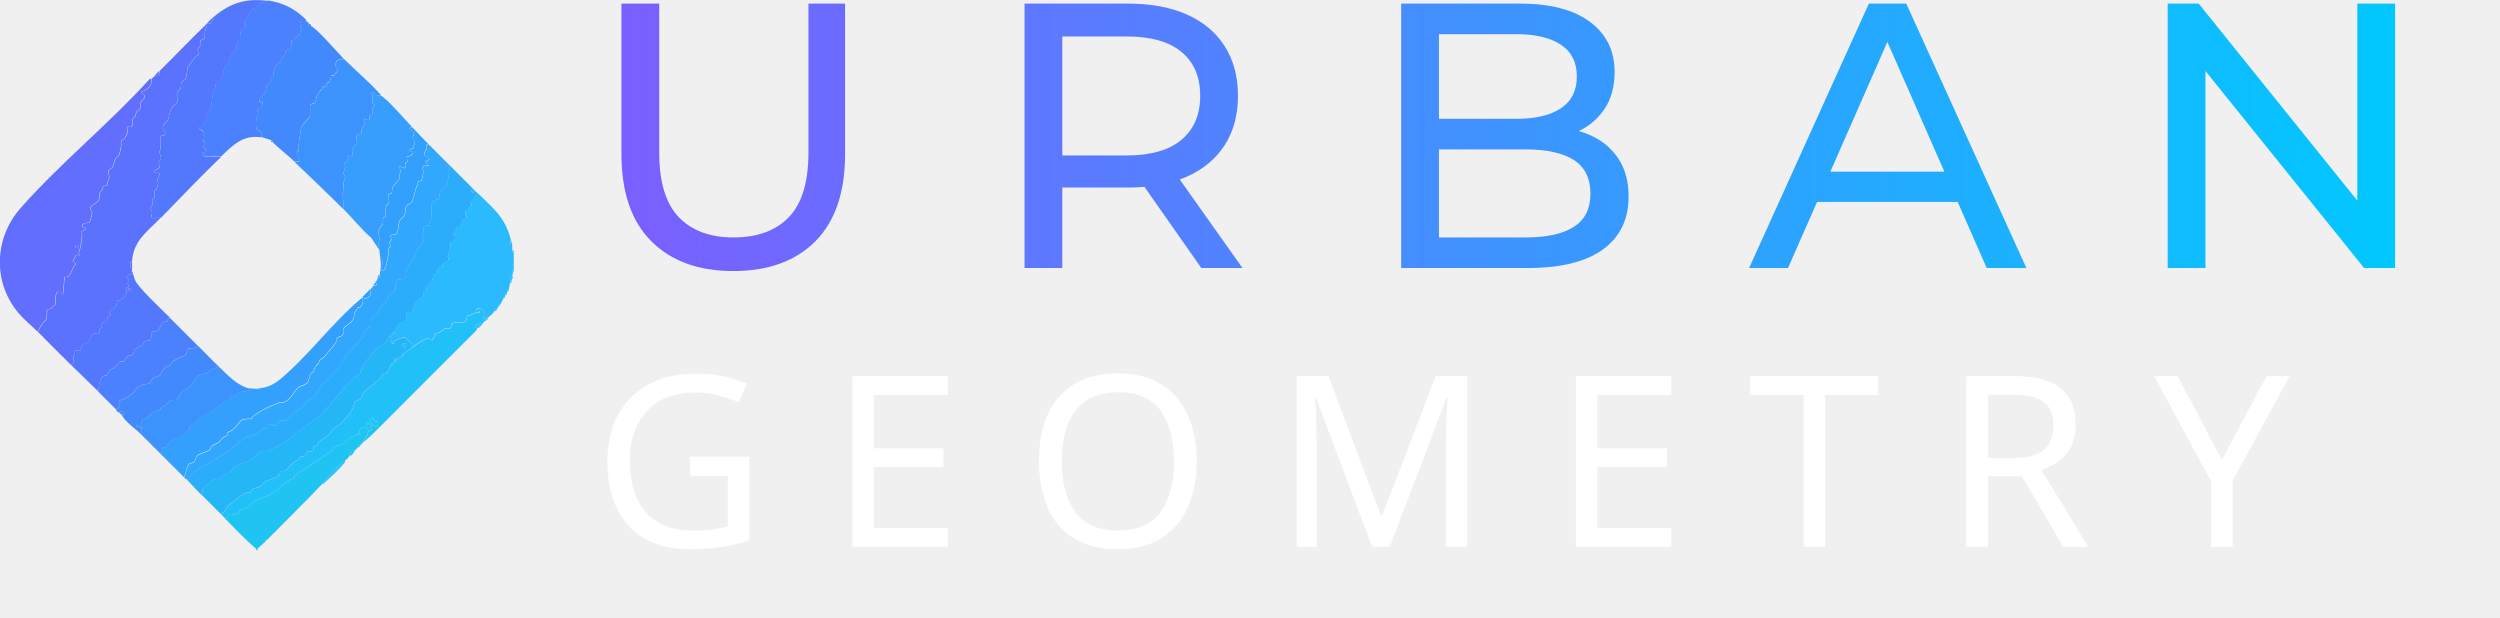
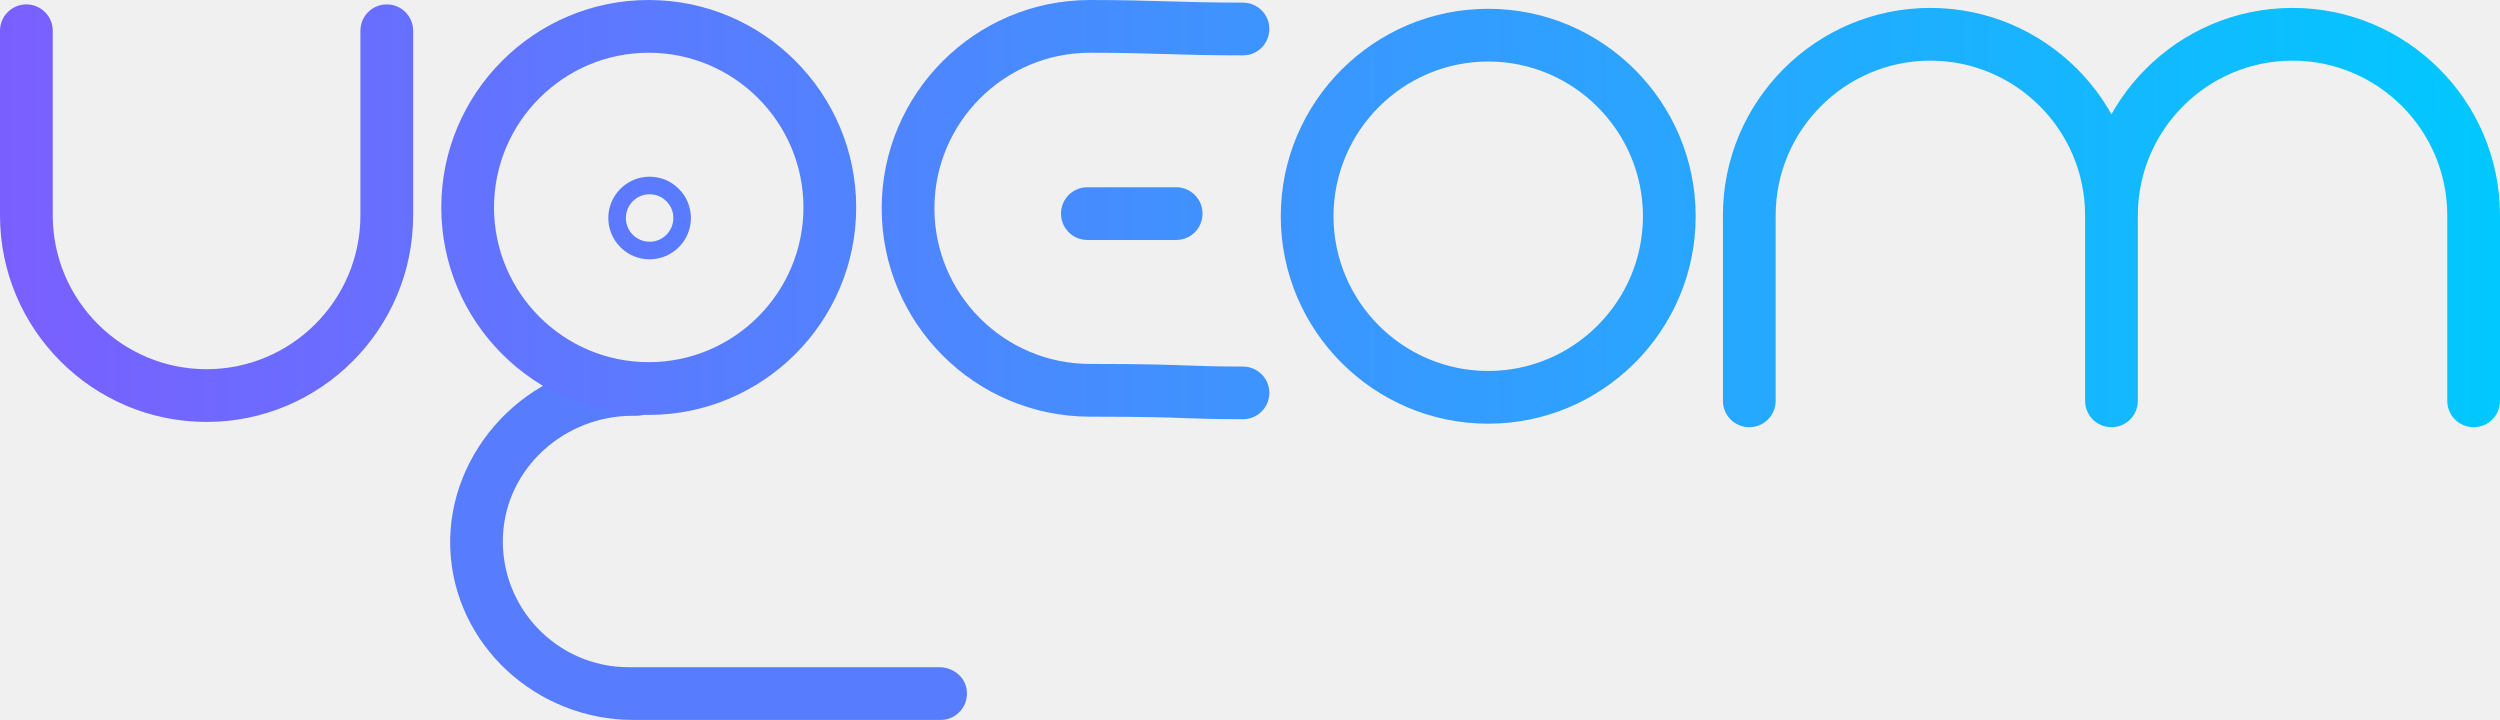
- <svg xmlns="http://www.w3.org/2000/svg" id="Layer_2" data-name="Layer 2" viewBox="0 0 397.06 98.02">
+ <svg xmlns="http://www.w3.org/2000/svg" id="Layer_2" data-name="Layer 2" viewBox="0 0 284.4 81.9">
  <defs>
    <style>
      .cls-1 {
-         fill: #616efe;
+         fill: #577dfe;
+         fill-rule: evenodd;
      }

      .cls-2 {
-         fill: #fff;
-         font-family: MontserratRoman-ExtraLight, Montserrat;
-         font-size: 38px;
-         font-variation-settings: 'wght' 200;
-         font-weight: 200;
-         letter-spacing: .26em;
-       }
- 
-       .cls-3 {
-         fill: #2abafd;
-       }
- 
-       .cls-4 {
-         fill: #34a0fd;
-       }
- 
-       .cls-5 {
-         fill: #31a8fe;
-       }
- 
-       .cls-6 {
-         fill: #5a72fe;
-       }
- 
-       .cls-7 {
-         fill: #4389fe;
-       }
- 
-       .cls-8 {
-         fill: #25b6f8;
-       }
- 
-       .cls-9 {
-         fill: #2cadfc;
-       }
- 
-       .cls-10 {
-         fill: #4b80fe;
-       }
- 
-       .cls-11 {
-         fill: #5378fe;
-       }
- 
-       .cls-12 {
-         fill: #1fc4f2;
-       }
- 
-       .cls-13 {
-         fill: #3d93fe;
-       }
- 
-       .cls-14 {
-         fill: #22c0f8;
-       }
- 
-       .cls-15 {
-         fill: #389efe;
-       }
- 
-       .cls-16 {
        fill: url(#linear-gradient);
      }
    </style>
-     <linearGradient id="linear-gradient" x1="98.7" y1="21.81" x2="380.4" y2="21.81" gradientUnits="userSpaceOnUse">
+     <linearGradient id="linear-gradient" x1="0" y1="24.3" x2="284.4" y2="24.3" gradientUnits="userSpaceOnUse">
      <stop offset="0" stop-color="#7a5fff" />
      <stop offset="1" stop-color="#01c8ff" />
    </linearGradient>
  </defs>
  <g id="Layer_1-2" data-name="Layer 1">
-     <path class="cls-16" d="M116.46,43.05c-5.52,0-9.86-1.58-13.02-4.74-3.16-3.16-4.74-7.78-4.74-13.86V.57h6v23.64c0,4.68,1.03,8.1,3.09,10.26,2.06,2.16,4.97,3.24,8.73,3.24s6.73-1.08,8.79-3.24c2.06-2.16,3.09-5.58,3.09-10.26V.57h5.82v23.88c0,6.08-1.57,10.7-4.71,13.86-3.14,3.16-7.49,4.74-13.05,4.74ZM162.72,42.57V.57h16.38c3.68,0,6.82.58,9.42,1.74,2.6,1.16,4.6,2.84,6,5.04,1.4,2.2,2.1,4.82,2.1,7.86s-.7,5.65-2.1,7.83c-1.4,2.18-3.4,3.85-6,5.01-2.6,1.16-5.74,1.74-9.42,1.74h-13.08l2.7-2.76v15.54h-6ZM168.72,27.63l-2.7-2.94h12.9c3.84,0,6.75-.83,8.73-2.49,1.98-1.66,2.97-3.99,2.97-6.99s-.99-5.32-2.97-6.96c-1.98-1.64-4.89-2.46-8.73-2.46h-12.9l2.7-3v24.84ZM190.8,42.57l-10.68-15.24h6.42l10.8,15.24h-6.54ZM222.54,42.57V.57h18.84c4.84,0,8.56.97,11.16,2.91,2.6,1.94,3.9,4.59,3.9,7.95,0,2.28-.51,4.2-1.53,5.76s-2.39,2.76-4.11,3.6c-1.72.84-3.58,1.26-5.58,1.26l1.08-1.8c2.4,0,4.52.42,6.36,1.26,1.84.84,3.3,2.07,4.38,3.69,1.08,1.62,1.62,3.63,1.62,6.03,0,3.6-1.35,6.39-4.05,8.37-2.7,1.98-6.71,2.97-12.03,2.97h-20.04ZM228.54,37.71h13.8c3.32,0,5.86-.56,7.62-1.68,1.76-1.12,2.64-2.88,2.64-5.28s-.88-4.22-2.64-5.34c-1.76-1.12-4.3-1.68-7.62-1.68h-14.34v-4.86h12.84c3.04,0,5.4-.56,7.08-1.68,1.68-1.12,2.52-2.8,2.52-5.04s-.84-3.92-2.52-5.04c-1.68-1.12-4.04-1.68-7.08-1.68h-12.3v32.28ZM277.8,42.57L296.82.57h5.94l19.08,42h-6.3l-16.98-38.64h2.4l-16.98,38.64h-6.18ZM285.9,32.07l1.62-4.8h23.64l1.74,4.8h-27ZM344.28,42.57V.57h4.92l27.78,34.5h-2.58V.57h6v42h-4.92l-27.78-34.5h2.58v34.5h-6Z" />
-     <text class="cls-2" transform="translate(94.15 86.85)">
-       <tspan x="0" y="0">GEOMETRY</tspan>
-     </text>
-     <g>
-       <path class="cls-6" d="M32.65,3.9c.4-.04.2.11.14.32-.08.28-.2.5-.25.82-.05.29.04.64-.04.91-.1.34-.62.38-.67.45-.08.13.03.58-.04.84-.06.2-.41.39-.43.63-.01.18.3.33.2.67-.07.22-.34.25-.46.41-.19.24-1.24,1.54-1.27,1.64-.13.43-.15,1.57-.4,2.01-.05.08-.51.25-.62.5s-.03.55-.11.83c-.1.32-.55.51-.61.93-.04.29.16.4.16.63,0,1.1-.66,1.08-1.01,1.69-.34.57-.27,1.41-.69,2.01-.18.26-.39.23-.57.62-.44,1,.46.95.22,1.5-.12.26-.44.14-.6.29-.26.24.1,1.95-.27,2.39-.04.36.26.88.24,1.19-.02.25-.32.32-.35.58s.25.59.06.88c-.13.21-.7.19-.77.65-.07.42.59-.05.71.06.31.56-.19.89-.21,1.26-.02.44.25.16,0,.96s-.26.35-.39.57c-.19.33-.03.95-.11,1.26-.03.13-.31.12-.35.27s.13.41.09.67c-.04.23-.33.48-.33.74,0,.21.21.38.23.59.03.41-.47,1.07.42,1.01.33-.02.56-.36,1-.13-2.15,2.21-4.4,3.67-4.6,6.95h-.24s0,1.1,0,1.1l.24.07c0,.12,0,.24,0,.35,0,.05-.35.28.12.24.02.07-.02.2,0,.24-.24.05-.84.06-.93.31-.18.48.29.42.34.58.07.22-.21.38-.22.57,0,.17.15.39.12.58-.02.12-.31.11-.36.27-.06.19.1.39.08.56-.02.23-.51.76-.44,1.13l-.4-.12c-.11.45-.57.3-.64.37-.04.03-.08.74-.26.98s-.88.42-1.03.86l-.02.22.22.07.02.22c-.68.05-.49.74-.61.93-.05.08-.62.1-.75.37-.11.22-.01.44-.05.63-.03.13-.28.11-.34.28-.06.19.03.46-.07.64l-.13.1c-1.66-.65-.87,1.95-2.52,1.56l-.36,1.12-.82-.06c-.05.3-.19.59-.23.89-.06.41.2,1.46-.48,1.34-1.73-1.73-3.47-3.44-5.19-5.19.15-.26.25-.57.42-.82.18-.26.3-.43.47-.7.07-.11.26-.12.38-.33.37-.63.05-1.32.27-1.61.18-.23.42-.14.58-.25.06-.04.64-.6.66-.64.16-.33-.19-2.28.68-1.98.22.08.28.38.56.33l.24-2.71c1.2.16.98-1.43,1.77-1.95v-.17s-.46-.31-.46-.31l.53-1.09.52.1c-.22-.55.04-.76.11-1.13.15-.89.4-1.78.26-2.68l.58-.37-.08-.3h-.39c-.22-.83.89-.56,1.15-.85.11-.12.38-1.27.38-1.46,0-.36-.4-.53-.17-.98.11-.22,1.06-.58,1.29-1.18.14-.34,0-.67.09-.97.07-.25.61-.51.5-1.03l.72-.22c-.08-.45.25-.94.29-1.26.03-.33-.21-.66-.1-1.03.08-.27.47-.32.62-.56.2-.31.3-1.04.56-1.44.12-.18.3-.22.38-.33.21-.3.36-1.09.42-1.47.05-.31-.06-.67.08-.97.1-.21.36-.12.5-.33.03-.04.45-.91.46-.96.09-.31-.14-.6-.09-.79.09-.35.52.07.76-.18.34-.36,0-.73.1-1.07.08-.27.39-.4.48-.59s.04-.4.13-.58c.11-.23.55-.42.62-.68s-.02-.57.08-.87c.13-.43.89-.66.53-1.22-.14-.21-.46-.13-.34-.54.98-.28,1.61-.91,1.53-2.01.16-.16.39-.39.59-.59l.57-.02.14-.69c2.45-2.42,4.82-4.92,7.31-7.31Z" />
-       <path class="cls-1" d="M24.04,12.51c.09,1.1-.55,1.73-1.53,2.01-.12.4.2.33.34.54.36.56-.39.79-.53,1.22-.09.3,0,.6-.08.87s-.51.45-.62.68c-.09.18-.04.4-.13.58s-.4.33-.48.59c-.1.33.24.71-.1,1.07-.24.25-.67-.17-.76.18-.05.18.19.48.09.79-.02.05-.43.92-.46.96-.14.2-.41.11-.5.33-.14.3-.03.66-.08.97-.06.38-.21,1.17-.42,1.47-.07.11-.26.15-.38.33-.26.4-.36,1.13-.56,1.44-.15.24-.54.29-.62.56-.11.37.13.69.1,1.03s-.36.81-.29,1.26l-.72.22c.11.52-.43.78-.5,1.03-.09.31.05.63-.09.97-.24.6-1.18.96-1.29,1.18-.23.46.17.63.17.98,0,.19-.27,1.35-.38,1.46-.26.29-1.38.02-1.15.85h.39s.08.3.08.3l-.58.37c.14.9-.11,1.79-.26,2.68-.06.37-.33.58-.11,1.13l-.52-.1-.53,1.09.46.31v.17c-.78.52-.57,2.11-1.77,1.95l-.24,2.71c-.27.05-.33-.25-.56-.33-.87-.3-.53,1.64-.68,1.98-.02.04-.59.6-.66.64-.16.12-.4.02-.58.25-.22.29.09.98-.27,1.61-.12.21-.31.22-.38.33-.17.27-.29.44-.47.7-.17.25-.26.56-.42.82-.99-1.01-2.16-1.93-3.06-3.01-4.1-4.89-3.83-11.88.35-16.62,6.22-7.06,14.04-13.39,20.41-20.4.06-.12.32-.14.36-.17ZM12.01,39.38c.63.05.62-.53,0-.47v.47Z" />
-       <path class="cls-9" d="M71.46,26.3c1.13,1.14,2.37,2.37,3.54,3.54l-.12.71c.24.02.51.03.59-.24.18.18.42.42.59.59-.82.06-.51.39-.82.77-.11.13-.35.18-.42.29-.18.28.15.64.05.81-.02.03-.24.1-.34.19-.62.59-.8.79-.35,1.65-.1.24-.59.21-.68.33s-.23.99-.27,1.03c-.06.06-.43-.08-.64.12-.08.08-.55,1.14-.54,1.23.45.01.13,1.16-.07,1.23-.15.05-.35,0-.52.02-.02.17.09.34.08.51-.03.54-.36,1.17-.41,1.58-.03.25.19.5.04.74-.21.33-1.2.22-.89,1.18-.31.06-.18-.07-.29-.24-.54.04-.42.85-.56,1.04-.06.09-.36.08-.5.27s-.17.68-.32.98c-.17.35-.67.64-.75.78-.11.21-.05.55-.17.75-.1.17-.42.14-.47.21-.08.11.06.47-.07.69-.09.15-.88.6-1.01.79-.18.27-.6,1.64-.84,1.78-.18.1-.6-.08-.75.14l-.08,1.04c-.28.12-.9.42-1.09.62-.24.26-.44.98-.77,1.29-.08.08-.22.22-.24.24-.29.2-.2-.14-.59.47-.19.3-.4.9-.5,1.03-.08.11-1.3.75-1.5.92-.15.13-2.16,2.7-2.27,2.92-.15.29-.28.99-.39,1.14-.05.07-.79.37-1.12.77-.41.48-.37.43-.82.83-.92.84-1.5,2-2.54,3-.61.58-.71.74-1.24,1.36-.8.93-2.33,1.94-3.36,2.65-.74.51-1.17.87-1.84,1.46-1,.87-2.7,1.75-4,2.14-.27.08-.67,0-.81.08-.41.23-1.17,1.19-1.75,1.49-.53.27-1.32.37-1.84.64-.62.31-1.09,1.02-1.68,1.39-.25.15-.54.13-.77.29-.17.13-.24.4-.35.47-.22.13-.61,0-.99.19-.22.11-1.62,1.17-1.73,1.33-.23.32.08.88-.46.9-.73-.72-1.42-1.54-2.12-2.24.53-.1.39-.53.64-.84.46-.58,1.46-.97,2.06-1.35,1.28-.8,2.72-1.58,3.95-2.42.72-.49,1.99-1.86,2.67-2.17.45-.2,1.2-.17,1.81-.55.54-.34.66-.95,1.49-.86.41-1.25,1.05-.28,1.57-.43l.57-.8c.6.26,1.3-.21,1.71-.64.18-.19.21-.53.57-.79s.78-.29,1.11-.54c.38-.28.48-.74.77-1,.27-.24,1.05-.58,1.32-.86.54-.54.64-1.25,1.15-1.86.36-.43,1.07-.81,1.37-1.11.23-.23.45-.84.76-1.13.12-.11.38-.1.47-.23.41-.57.61-1.28,1.24-2.06.78-.98,1.73-1.9,2.53-2.89.3-.36.42-1.21.56-1.38.07-.08.31-.11.44-.21.66-.56.36-.57.51-1.27.16-.77.56-.48.77-.71.3-.31.79-1.5,1.03-1.85.09-.13.38-.13.54-.29.23-.23.17-.61.34-.84.12-.16,1.11-.92,1.17-1.02.09-.14-.26-1,.25-1.58.34-.39,1.06.12,1.33-.55.14-.35.03-.65.12-.95.05-.18.39-1.05.47-1.18.14-.24.43-.28.57-.49.22-.33.47-1.37.71-1.77.11-.18.89-1.02.91-1.09.14-.43-.09-.82-.08-1.16,0-.24.17-.42.2-.62.03-.22-.13-.48-.05-.62.14-.25.75-.25,1.01-.24.07-.25-.15-.55-.12-.75,0-.07.26-.06.33-.39.27-1.32-.58-2.86,1.32-3.11-.24-.82.38-1.67,1.04-2.08.44-1.01.46-2.13.61-3.22Z" />
-       <path class="cls-3" d="M81.13,38.09l-.09.07.09.75h.23c.03.18-.04.77,0,.83v.35s.24,0,.24,0c0,.08,0,.16,0,.24-.18.02-.18.34,0,.35,0,.35,0,.71,0,1.06-.2.19-.2.76,0,.94,0,.08,0,.16,0,.24h-.24c-.09.29.12.33.12.35,0,.13-.1.39-.12.59-.26.23-.28.71-.35,1.06-.08.4-.13.78-.24,1.18h-.24s0,.24,0,.24c-.02.02.01.17,0,.24h-.23s0,.24,0,.24c-.01.01-.07.25-.12.35h-.23s0,.24,0,.24c-.04.04-.33.72-.47.94-.23-.04-.27,0-.24.24-.08.12-.13.22-.24.35-.41,0-.36.3-.47.47-.26.41-.47.65-.94.94-.18.11-.45.23-.65.35-.47-.3.15-.9,0-1.18-.17-.32-1.37-1.05-1.25-.12l.47-.12v.35c-.68-.18-1.25.49-1.98.49l-.21.94c-.5.26-1.89.02-2.21.33-.23.22.08.79-.6.81-.14,0-.3-.11-.45-.08-.23.05-.91.91-1.49.75l-.55,1.11c-.24.08-.52-.31-.9-.21-.56.14-1.83,1.03-2.33,1.39.11-.81-.27-.81-.77-1.18-.11-.08-.14-.29-.2-.33-.37-.22-1.61.29-1.91.55-.13.12,0,.48-.25.36-.1-.05-.26-.32-.28-.44-.07-.36.39-.85-.25-.74.39-.62.3-.27.59-.47v.23s.3-.12.3-.12l.05-.29-.11-.07c.33-.31.53-1.03.77-1.29.19-.2.8-.5,1.09-.62l.08-1.04c.15-.22.57-.04.75-.14.25-.14.66-1.51.84-1.78.13-.19.92-.64,1.01-.79.13-.23,0-.58.07-.69.05-.07.36-.04.47-.21.12-.2.06-.54.17-.75.07-.14.58-.43.75-.78.14-.3.17-.78.32-.98s.44-.18.5-.27c.13-.19.02-1,.56-1.04.12.17-.01.3.29.24-.31-.96.68-.84.89-1.18.15-.24-.07-.49-.04-.74.05-.41.37-1.04.41-1.58.01-.17-.09-.34-.08-.51.16-.01.36.03.52-.02.2-.07.51-1.21.07-1.23-.01-.09.45-1.16.54-1.23.22-.21.58-.06.64-.12.04-.04.18-.91.27-1.03s.58-.09.68-.33c-.44-.86-.27-1.06.35-1.65.1-.09.32-.16.34-.19.1-.17-.23-.53-.05-.81.07-.11.31-.16.42-.29.31-.38,0-.71.82-.77,2.39,2.35,4.17,3.73,5.07,7.19Z" />
-       <path class="cls-11" d="M42.56.13c-.64.57-1.51-.02-1.74,1.03-.05.24.27.62-.26.62l-.29-.47c-.57.79-1.16,1.47-1.48,2.42.61.7-.35.77-.51,1.15-.2.48.08.79.02,1.07-.05.2-.6.64-.66.87-.09.34.05.69-.11,1.07-.12.28-.46.38-.65.65-.29.42-.38,1.25-.67,1.66-.12.17-.37.17-.51.47-.22.48-.18,1.27-.46,1.78-.18.32-1.01.88-1.04.98-.04.16.11.32.11.45,0,.05-.21.07-.3.3-.29.69-.28,2.06-.56,2.87s-.46.81-.7,1.89c-.09.39-.62.71-.45,1.26h-.59c-.16.56.61.53.7.78l-.23,1.4.36.06c.02.29-.29.58-.22.86.1.41,1.36,1.27-.14.91.03.88.66.58,1.12.61.61.05,1.21.16,1.83.09-3.25,3.13-6.41,6.43-9.55,9.67-.44-.23-.67.1-1,.13-.89.07-.39-.6-.42-1.01-.01-.22-.22-.39-.23-.59,0-.26.29-.5.33-.74.04-.26-.14-.51-.09-.67s.32-.14.35-.27c.08-.31-.08-.93.11-1.26.13-.22.14.24.39-.57s-.02-.52,0-.96c.01-.37.52-.7.21-1.26-.12-.11-.78.36-.71-.06.07-.45.64-.43.77-.65.19-.3-.09-.62-.06-.88s.33-.33.35-.58c.02-.31-.27-.83-.24-1.19.37-.44.02-2.15.27-2.39.16-.15.49-.03.6-.29.24-.55-.66-.5-.22-1.5.17-.39.38-.36.57-.62.42-.6.35-1.44.69-2.01.36-.61,1.01-.59,1.01-1.69,0-.23-.2-.34-.16-.63.06-.42.51-.61.61-.93.08-.28,0-.57.11-.83s.57-.42.62-.5c.26-.45.28-1.58.4-2.01.03-.1,1.08-1.4,1.27-1.64.12-.16.4-.19.46-.41.1-.33-.22-.48-.2-.67.02-.24.37-.43.43-.63.07-.26-.04-.71.04-.84.05-.07.57-.11.67-.45.08-.27-.01-.61.04-.91.05-.31.16-.54.25-.82.06-.21.26-.36-.14-.32.08-.08.15-.16.24-.24.41.3.66-.09.83-.41.13-.23.25-.33-.12-.3,2.69-2.43,5.32-3.33,8.96-2.83Z" />
-       <path class="cls-5" d="M68.04,22.88c1.11,1.14,2.31,2.3,3.42,3.42-.15,1.08-.17,2.21-.61,3.22-.66.41-1.28,1.26-1.04,2.08-1.9.24-1.05,1.79-1.32,3.11-.07.33-.33.32-.33.39-.02.2.19.5.12.75-.27-.02-.87-.01-1.01.24-.08.13.08.4.05.62-.03.2-.19.38-.2.62-.01.34.21.73.08,1.16-.02.07-.79.91-.91,1.09-.25.39-.49,1.43-.71,1.77-.14.2-.44.25-.57.49-.08.13-.42,1-.47,1.18-.09.29.03.6-.12.95-.28.68-.99.17-1.33.55-.51.58-.16,1.43-.25,1.58-.06.09-1.05.86-1.17,1.02-.17.23-.11.61-.34.84-.16.16-.44.16-.54.29-.25.35-.74,1.54-1.03,1.85-.21.22-.61-.06-.77.71-.15.7.16.7-.51,1.27-.12.11-.37.13-.44.21-.14.17-.27,1.02-.56,1.38-.8.99-1.75,1.91-2.53,2.89-.63.79-.82,1.5-1.24,2.06-.1.13-.36.12-.47.23-.31.29-.53.9-.76,1.13-.3.3-1.01.68-1.37,1.11-.51.6-.61,1.31-1.15,1.86-.27.27-1.05.62-1.32.86-.29.26-.39.72-.77,1-.34.25-.77.28-1.11.54s-.38.6-.57.79c-.41.43-1.12.9-1.71.64l-.57.8c-.51.15-1.15-.82-1.57.43-.84-.09-.95.53-1.49.86-.61.38-1.36.35-1.81.55-.68.3-1.95,1.67-2.67,2.17-1.23.84-2.67,1.62-3.95,2.42-.61.38-1.6.78-2.06,1.35-.24.31-.11.74-.64.84-.05-.05-.27-.15-.47-.35.25-.5.4-1.69.72-2.05.24-.28.56-.16.81-.37.23-.19.39-.9.62-1.08s1.66-.65,1.94-.89c.1-.08.13-.38.32-.56.26-.24.83-.41,1.18-.71.27-.23.4-.52.68-.74.16-.12.47-.17.53-.23.1-.11.04-.4.18-.53.07-.07.55-.24.8-.44.43-.35,1.08-1.32,1.42-1.53.37-.22,1.11-.09,1.45-.2.17-.06.2-.3.32-.39,1.19-.88,2.69-1.64,4.12-2.13.29-.1.6-.01.92-.14.94-.39,1.72-2.05,2.16-2.32.28-.18,1.11-.39,1.41-.71.25-.27.39-1.25.53-1.47.07-.11.28-.13.35-.24.38-.59.22-.82.86-1.32.12-.09.11-.46.26-.63.14-.16.38-.15.53-.29.25-.25,1.91-2.27,2.01-2.47.11-.23.02-.47.23-.71s.5-.17.72-.34c.44-.34.13-.68.2-.97.19-.75,1.47-.87,1.73-2.06.17-.78-.14-.46.43-1.11.06-.07.04-.27.09-.31.08-.07.31-.02.44-.08.19-.1.73-1.21.24-1.36.02-.09.05-.17.12-.24.28-.08.17.27.4.24.87-.1,1-.79.9-1.54.22-.24.32-.38.47-.59.22.02.45.03.59-.18l-.24-.29c.13-.23.24-.57.35-.83h.24c.01-.08-.01-.16,0-.24.05-.27.08-.55.12-.83.07-.02.19-.12.24-.12s.15.21.35.07c.36-.25.61-1.98.7-2.5.05-.27-.03-.57.01-.81.05-.26.31-.36.34-.49.04-.19-.24-.37-.2-.56.03-.13.28-.23.32-.4.07-.24-.14-.5-.1-.67.08-.28.58-.13.82-.25.42-.2.41-1.58.56-2.03.17-.51.55-.54.76-.89.3-.51.09-1.2.46-1.66.2-.25.48-.25.63-.43.55-.7.58-2.03,1.06-2.95.07-.14.04-.37.09-.44.07-.08.48-.06.55-.16.04-.05.24-1.13.24-1.23.03-.81-.44-1.2.95-1.11l-.59-.65c1.45-.68-.26-.46-.22-1.18.02-.32.35-.61.41-.88s-.28-.68.29-.71Z" />
-       <path class="cls-10" d="M48.69,3.43c-.22-.01-.6.17-.94,0-.33.51.15.78.11,1.22,0,.09-.31.88-.36.95-.15.2-.39.16-.52.31-.19.22-.02.57-.65.47,0,.32-.06,1.1-.23,1.33-.1.14-.46.09-.66.31-.22.25-.11.61-.24.82-.18.3-.78.05-.54,1.06-1,.02-1.27,1.65-1.31,2.47h-.33c.2.81-.42.77-.63,1.22-.17.37-.11.93-.34,1.31s-1.03.65-.81,1.37c.21.02.49-.31.47.05-.05.94-.72.69-.8,1.21-.04.24.1.44.08.65s-.25.56-.3.88c-.06.39-.09,1.24.15,1.56.26.34,1.06.12.64,1.18-2.94-.4-4.49,1.25-6.37,3.06-.62.07-1.22-.05-1.83-.09-.46-.03-1.09.26-1.12-.61,1.49.36.24-.5.14-.91-.07-.28.23-.57.22-.86l-.36-.06.23-1.4c-.09-.25-.86-.23-.7-.78h.59c-.17-.55.36-.87.45-1.26.25-1.08.43-1.1.7-1.89s.27-2.18.56-2.87c.09-.23.3-.25.3-.3,0-.12-.15-.28-.11-.45.03-.1.86-.66,1.04-.98.28-.51.24-1.3.46-1.78.14-.3.39-.3.51-.47.29-.41.38-1.24.67-1.66.19-.27.53-.36.65-.65.16-.38.02-.73.11-1.07.07-.24.62-.67.66-.87.06-.27-.22-.59-.02-1.07.16-.37,1.12-.45.51-1.15.32-.95.9-1.63,1.48-2.42l.29.47c.54,0,.21-.38.26-.62.23-1.05,1.1-.46,1.74-1.03,2.28.31,4.08,1.19,5.78,2.77.17.15.33.29.35.53Z" />
-       <path class="cls-14" d="M77.59,50.35c-.04.44-.51.55-.77.82s-.57.94-1,.95c.1-.15.57-.83.47-.94l-.81.49v.28c.07.14.18.18.34.18-.11.17-.16.4-.35.53-4.89,4.85-9.75,9.78-14.62,14.62-1.03,1.02-2.05,2.12-3.19,3,.28-.78.17-.37.57-.9.21-.27.2-.71.31-.87.1-.13.32-.1.41-.18.52-.41-.62-1.44-.82-1.24l.23.94c-.64-.08-1-.31-1.27.44-.05.15.01.45-.03.49-.03.03-.26,0-.37.04-1.23.56-1.12.57-2.04,1.38-.52.46-1.07.33-1.48.53-.17.08-.24.39-.41.54-1.35,1.15-3.44,2.35-4.88,3.37-.21.15-1.01.61-1.05.66-.08.1.03.38-.14.51-.1.08-.64.15-.94.36-.83.55-1.64,1.49-2.58,2.05s-2.02.71-2.96,1.37c-.3.21-.62.71-1.08.93-.26.12-.8.1-1.02.33-.11.12-.07.35-.22.45-.1.06-.89.27-1.07.31-.17.04-.37-.1-.59-.01-.31.11-.1.58-.5.51-.2-.2-.39-.39-.59-.59-.05-.34.32-.22.54-.46.19-.21.17-.49.28-.63.3-.39.98-.87,1.35-1.15s1.54-1.19,1.92-1.27c.17-.03.36.13.5.04.11-.06.21-.4.41-.54.35-.25.92-.21,1.27-.46.2-.14.31-.49.64-.69.75-.48,1.64-.41,2.29-1.13.13-.14.13-.42.29-.55.17-.15.36.01.54-.04.35-.09,1.12-1.06,1.47-1.36.19-.16.45-.23.66-.41.15-.12.23-.41.35-.48.21-.12.5,0,.71-.12.17-.1.22-.6.47-.71.26-.12.66.01.84-.11s.05-.49.16-.66c.08-.11.38-.13.54-.28.14-.14.15-.4.26-.51.25-.25,1.13-.7,1.44-.97.38-.33.53-.8.82-1.06.55-.5.91-.46,1.6-1.24.6-.68,1.1-1.2,1.55-2.1.15-.3.16-.76.33-.97.17-.23.59-.25.84-.46.35-.3.33-.81.49-.98.9-.91,2.09-1.65,2.99-2.61.14-.15.14-.42.24-.49.16-.11.51-.05.61-.13s.41-.96.5-1.15c.26,0,.35-.16.47-.35.04-.07.08-.16.12-.24.29.05.38-.29.47-.35.3-.2.57-.43.83-.59.42-.27.11-.14.24-.35.04-.07,1.09-.79,1.3-.94.5-.37,1.77-1.25,2.33-1.39.38-.1.66.29.9.21l.55-1.11c.58.15,1.27-.7,1.49-.75.15-.03.31.08.45.08.68-.03.37-.6.6-.81.33-.31,1.72-.07,2.21-.33l.21-.94c.73,0,1.31-.68,1.98-.49v-.35s-.47.12-.47.12c-.13-.93,1.08-.2,1.25.12.14.28-.48.88,0,1.18.19-.12.47-.24.65-.35ZM59.31,66.38c-1.39.09.09,1.5.53,1.41.23-.04.2-.62.18-.82-.46.05-.65-.14-.7-.59Z" />
-       <path class="cls-13" d="M54.59,9.33c1.81,1.79,3.85,3.51,5.6,5.42.13.15.3.24.29.47-.19-.06-.89-.1-.93-.14-.03-.03-.09-.79-.6-.27.59.67-.3,1.48.59,1.88v.17c-.61.05-.24.73-.37,1.1-.06.18-.33.2-.4.31-.15.24.06.64-.24.83l-.65-.24c.25.77-.27,1.16-.42,1.64-.06.2-.03.68-.06.71-.03.03-.66-.04-.8.45-.1.36.2.74.08,1.13-.08.26-.63.38-.76.91-.09.38.15.68-.05,1.06h-.65s.05.82.05.82c-.82.06-.41.59-.46,1-.05.32-.27.61-.24.96.02.26.23.41.24.59.01.22-.23.53-.23.83-.02.71-.03.83-.12,1.53-.1.85.19,1.77,0,2.66-2.47-2.47-5.12-4.97-7.67-7.43h.71c.12-.44-.39-1.14-.36-1.47.03-.25.3-.33.34-.5.04-.15-.09-.34-.07-.53.05-.53.36-2.92.56-3.22.29-.44,1.07-.99,1.24-1.59.14-.46-.06-1.56.1-1.78.1-.14.47-.07.67-.28.24-.26.2-.93.41-1.24.18-.27.27-.38.47-.7.09-.14.44-.1.29-.59l.54.02c.19-.14.12-.43.2-.57.06-.09.34-.15.49-.39.17-.28.2-.62.19-.93l.59.12c-.1-.37.42-.59.46-.78s-.31-.53-.33-.81c-.06-.91.52-1.07,1.29-1.11Z" />
-       <path class="cls-15" d="M54.47,33.14c.19-.88-.11-1.81,0-2.66.08-.69.1-.82.12-1.53,0-.3.25-.61.23-.83-.01-.17-.22-.32-.24-.59-.03-.35.2-.64.24-.96.06-.4-.36-.94.46-1l-.05-.82h.65c.2-.37-.04-.68.05-1.06.13-.53.68-.65.76-.91.12-.39-.18-.77-.08-1.13.14-.49.77-.41.8-.45.03-.03,0-.51.06-.71.15-.48.67-.87.42-1.64l.65.24c.3-.19.09-.59.24-.83.07-.11.33-.13.4-.31.13-.38-.24-1.05.37-1.1v-.17c-.89-.41,0-1.22-.59-1.88.52-.52.57.24.6.27.04.04.74.08.93.14.8.25,4.11,4.09,4.95,4.95-.98.37.18.59.3.82.08.31-.21.56-.18.88.02.3.33.47.33.69s-.29.71-.26,1.03l-.54.11v.35s.47,0,.47,0c.15.55-.48.76-.94.83-.08.23.16.56.1.75-.04.15-.31.14-.35.27-.04.17.05.7,0,.74-.43.18-.78-.45-1.06-.06.58.68.24.63.12,1.18-.05.21.05.48-.02.68-.04.13-.96,1.02-1.07,1.28-.13.31-.03.75-.14.92-.09.13-.44.08-.52.3-.15.41.13.86.1,1.16-.03.29-.36.37-.45.62-.06.18-.14.81-.16,1.03-.03.42.4.71-.33.78-.05.35.03.71-.07,1.06-.07.25-.57.5-.65,1.12-.06.43.13.75.11,1.05-.06.96-.14.87,0,1.95l-1.24-1.89c-1.63-1.43-3.04-3.21-4.54-4.71Z" />
-       <path class="cls-8" d="M61.79,53.41c.65-.11.19.38.25.74.02.12.17.39.28.44.25.12.12-.24.25-.36.3-.26,1.54-.77,1.91-.55.05.03.09.25.2.33.5.37.88.37.77,1.18-.21.15-1.25.87-1.3.94h-.23s0,.35,0,.35c-.25.16-.52.39-.83.59l-.35-.24c-.05.04-.08.49-.12.59-.03.08-.07.16-.12.24-.43-.05-.36.1-.47.35-.08.2-.4,1.07-.5,1.15s-.44.02-.61.13c-.1.07-.1.34-.24.49-.9.96-2.09,1.7-2.99,2.61-.17.17-.14.69-.49.98-.25.21-.67.22-.84.46-.16.22-.17.67-.33.97-.45.9-.95,1.42-1.55,2.1-.69.78-1.04.74-1.6,1.24-.29.26-.44.74-.82,1.06-.32.27-1.2.72-1.44.97-.11.11-.12.37-.26.51-.16.16-.47.17-.54.28-.11.17,0,.54-.16.66s-.57-.01-.84.11c-.25.12-.3.61-.47.71-.21.12-.5,0-.71.12-.11.07-.2.35-.35.48-.21.17-.47.24-.66.41-.35.3-1.13,1.27-1.47,1.36-.18.05-.37-.11-.54.04-.15.13-.16.41-.29.55-.65.72-1.53.66-2.29,1.13-.33.21-.44.55-.64.69-.35.25-.93.21-1.27.46-.2.14-.3.48-.41.54-.14.08-.33-.08-.5-.04-.38.08-1.54.99-1.92,1.27s-1.06.75-1.35,1.15c-.11.14-.09.42-.28.63-.22.24-.59.12-.54.46-1.1-1.1-2.2-2.21-3.3-3.3.55-.01.24-.57.46-.9.11-.16,1.51-1.22,1.73-1.33.38-.18.77-.06.99-.19.11-.07.18-.35.35-.47.23-.17.52-.14.77-.29.59-.36,1.06-1.08,1.68-1.39.52-.26,1.31-.37,1.84-.64.59-.3,1.35-1.26,1.75-1.49.13-.08.53,0,.81-.08,1.3-.39,3-1.26,4-2.14.67-.59,1.1-.95,1.84-1.46,1.03-.71,2.56-1.72,3.36-2.65.53-.62.63-.77,1.24-1.36,1.04-1,1.62-2.16,2.54-3,.44-.41.41-.36.82-.83.33-.39,1.07-.69,1.12-.77.11-.16.24-.85.39-1.14.11-.22,2.12-2.79,2.27-2.92.2-.17,1.42-.81,1.5-.92.09-.14.31-.73.5-1.03ZM64.5,54.59h-.59c0,.7.68.84.59,0Z" />
-       <path class="cls-7" d="M48.69,3.43c.26.01.32.15.35.35.02.1-.03.33,0,.35.04.04.28-.03.35,0,1.05.48,4.19,4.2,5.19,5.19-.77.05-1.36.2-1.29,1.11.02.29.37.62.33.81s-.56.42-.46.78l-.59-.12c.01.32-.02.66-.19.93-.15.24-.43.3-.49.39-.09.14,0,.44-.2.57l-.54-.02c.15.49-.2.45-.29.59-.2.33-.3.43-.47.7-.2.31-.17.99-.41,1.24-.19.21-.56.13-.67.28-.16.22.03,1.33-.1,1.78-.18.59-.95,1.14-1.24,1.59-.2.3-.51,2.68-.56,3.22-.02.19.1.38.07.53-.04.16-.31.25-.34.5-.03.33.48,1.03.36,1.47h-.71c-1-.97-2.69-2.22-3.54-3.18-.09-.1.21-.12-.24-.24s-1.18-.42-1.53-.47c.41-1.06-.38-.85-.64-1.18-.25-.32-.21-1.16-.15-1.56.05-.32.27-.67.3-.88s-.12-.41-.08-.65c.08-.52.75-.28.8-1.21.02-.36-.26-.03-.47-.05-.22-.72.58-.98.81-1.37s.17-.94.34-1.31c.21-.45.83-.4.63-1.2h.33c.03-.83.31-2.46,1.31-2.49-.24-1.01.36-.76.54-1.06.13-.21.01-.57.24-.82.2-.23.56-.17.66-.31.17-.24.22-1.02.23-1.33.62.1.46-.25.65-.47.12-.15.37-.11.52-.31.05-.07.36-.86.36-.95.04-.44-.44-.71-.11-1.22.34.17.72-.02.94,0Z" />
-       <path class="cls-4" d="M57.42,47.4c.49.14-.05,1.26-.24,1.36-.13.07-.36.02-.44.08-.05.05-.03.24-.09.31-.57.65-.26.33-.43,1.11-.26,1.19-1.54,1.31-1.73,2.06-.07.29.24.63-.2.97-.22.17-.51.11-.72.34s-.12.48-.23.71c-.09.2-1.76,2.22-2.01,2.47-.15.15-.39.14-.53.29-.15.17-.14.54-.26.63-.64.5-.48.72-.86,1.32-.07.12-.28.14-.35.24-.14.22-.28,1.2-.53,1.47-.3.32-1.13.53-1.41.71-.44.28-1.22,1.93-2.16,2.32-.32.13-.62.04-.92.14-1.42.49-2.93,1.25-4.12,2.13-.12.09-.15.33-.32.39-.34.11-1.08-.02-1.45.2-.34.2-.99,1.18-1.42,1.53-.24.2-.73.37-.8.44-.14.13-.08.42-.18.53-.06.06-.37.11-.53.23-.27.21-.4.51-.68.74-.35.3-.92.46-1.18.71-.19.18-.23.48-.32.56-.29.24-1.71.7-1.94.89s-.39.89-.62,1.08c-.25.21-.57.09-.81.37-.31.36-.47,1.56-.72,2.05-1.2-1.2-2.44-2.44-3.66-3.65l.23-1.01.7-.06c.06-1.11,1.57-1.35,2.41-1.9.15-.1,1.08-.77,1.11-.83.09-.15-.03-.43.13-.63.12-.15.41-.15.55-.28.21-.19.31-.53.59-.71,1.28-.86,2.76-1.65,4.02-2.59.18-.14.25-.4.37-.48.21-.13.6-.1.78-.22.17-.11.11-.39.27-.49.19-.12.52-.06.74-.17.21-.1.3-.41.56-.5.54-.19,1.46.13,1.45-.62.4.1,1,.08,1.42.12.02,0,.26.23.47.12v-.24c1.13-.09,2.2-.64,3.07-1.35,4.51-3.72,8.45-9.16,12.97-12.91Z" />
-       <path class="cls-11" d="M21.1,43.51c.25.42.17.55.32.92.49,1.23,4.38,4.83,5.58,6.04-.4,0-.33.43-.47.53-.16.12-.48.05-.71.24-.25.21-.52,1.07-.76,1.25-.28.2-.66,0-.91.27-.26.33.1.95-.39,1.26-.29.17-.6.05-.78.16-.11.07-.14.43-.34.6-.27.25-.97.39-1.24.76-.15.21-.12.63-.3.76s-.63.11-.94.36c-.26.21-.34.63-.47.7-.19.11-.49,0-.71.11-.15.07-.48.69-.76.89-.27.19-.58.18-.83.46-.16.18-.34.76-.43.81-.15.08-.39-.03-.63.13-.64.44-.54,1.72-.76,2.37-1.4-1.4-2.93-2.82-4.36-4.24.68.12.43-.93.48-1.34.04-.3.17-.59.23-.89l.82.06.36-1.12c1.64.39.86-2.21,2.52-1.56l.13-.1c.11-.18,0-.45.07-.64.05-.16.31-.15.34-.28.04-.18-.05-.4.05-.63.13-.27.7-.29.75-.37.12-.19-.08-.88.61-.93l-.02-.22-.22-.07.02-.22c.15-.44.84-.61,1.03-.86s.22-.94.26-.98c.08-.07.54.07.64-.37l.4.12c-.06-.38.42-.91.44-1.13.02-.17-.14-.37-.08-.56.05-.16.33-.15.36-.27.04-.18-.13-.41-.12-.58,0-.2.29-.35.22-.57-.05-.16-.52-.11-.34-.58.1-.25.69-.26.93-.31ZM20.74,46.1c.12-.12-.23-.47-.35-.35s.23.47.35.35Z" />
-       <path class="cls-12" d="M35.72,82.29c.4.07.19-.4.5-.51.22-.08.42.05.59.01.19-.04.97-.25,1.07-.31.16-.1.11-.33.22-.45.22-.23.76-.21,1.02-.33.46-.21.78-.72,1.08-.93.95-.65,2-.79,2.96-1.37s1.75-1.5,2.58-2.05c.3-.2.84-.28.94-.36.17-.13.06-.41.14-.51.04-.05.84-.51,1.05-.66,1.44-1.01,3.54-2.21,4.88-3.37.17-.14.24-.45.41-.54.41-.2.95-.07,1.48-.53.92-.81.81-.83,2.04-1.38.11-.05.33,0,.37-.04.04-.05-.02-.34.03-.49.27-.75.64-.52,1.27-.44l-.23-.94c.21-.21,1.35.83.82,1.24-.09.07-.31.05-.41.18-.12.15-.1.59-.31.87-.4.53-.29.12-.57.9-.02.05-.1.09-.12.12h-.24s0,.24,0,.24c-.05.05-.07.06-.12.12h-.24s0,.24,0,.24c-.26.22-.37.32-.59.59-.32-.04-.61.24-.76.48-.08.13-.04.32-.06.35-.18.26-.44.53-.71.71-1.18.79-2.6,2.67-3.66,3.77-2.82,2.95-5.74,5.82-8.61,8.72-.24,0-.35.12-.35.35-.43.43-.9.81-1.3,1.18h-.24c-1.75-1.5-3.35-3.23-4.95-4.83Z" />
-       <path class="cls-13" d="M34.78,58.25c1.35,1.28,2.85,2.96,4.72,3.42,0,.74-.91.43-1.45.62-.26.09-.36.4-.56.5-.22.11-.56.05-.74.17-.16.1-.11.39-.27.49-.19.12-.58.09-.78.22-.13.08-.19.35-.37.48-1.26.94-2.73,1.73-4.02,2.59-.27.18-.38.52-.59.71-.14.13-.43.13-.55.28-.17.21-.05.48-.13.63-.03.06-.96.73-1.11.83-.84.54-2.35.78-2.41,1.9l-.7.06-.23,1.01c-1.08-1.08-2.22-2.22-3.3-3.3.23-.2.38-.84.12-1.01-.14-.1-.79.02-.71-.35.05-.24.63-.18.83-.18-.15-.87.4-.72.82-1.01.29-.2.95-.9,1.3-1.05.23-.1.56,0,.71-.11.11-.08.09-.35.23-.48.11-.1.36-.09.51-.2.25-.18.89-.8,1.02-.87.29-.13.71,0,.98-.17.16-.1.42-.88.58-1.04.34-.34,1.29-.78,1.68-1.21.48-.52.6-1.26,1.41-1.65.3-.15.59-.11.83-.23.72-.35,1.37-.89,2.18-1.07Z" />
-       <path class="cls-10" d="M31.36,54.83c-.14.77-1.09.27-1.49.58l-.43,1.05c-.58.13-1.39.55-1.9.87-.33.2-.41.56-.6.7s-.42.09-.6.22c-.43.31-.76,1.2-1.05,1.42s-.67.16-.95.35c-.3.2-.4.78-.64.89s-.62.04-.93.14c-.06.02-.99.51-1.05.54-.08.05-.42.71-.75.96-.23.18-.81.56-1.06.71-.22.13-.92.3-1,.42-.06.09.27,1.24-.52,1.3-.94-.94-1.92-1.91-2.83-2.83.21-.65.12-1.92.76-2.37.24-.16.48-.05.63-.13.09-.05.28-.63.43-.81.25-.29.57-.28.83-.46.29-.2.61-.82.76-.89.22-.1.52,0,.71-.11.13-.08.22-.5.47-.7.31-.25.75-.23.94-.36s.16-.55.3-.76c.27-.38.97-.52,1.24-.76.2-.18.23-.54.34-.6.18-.12.49.01.78-.16.5-.3.13-.93.39-1.26.25-.27.63-.08.91-.27.24-.17.51-1.04.76-1.25.23-.19.55-.12.71-.24.14-.1.07-.52.47-.53,1.44,1.46,2.91,2.92,4.36,4.36Z" />
-       <path class="cls-7" d="M34.78,58.25c-.81.17-1.46.71-2.18,1.07-.24.12-.53.08-.83.23-.81.39-.93,1.13-1.41,1.65-.39.43-1.34.87-1.68,1.21-.16.16-.42.93-.58,1.04-.27.17-.69.04-.98.17-.14.06-.77.69-1.02.87-.15.1-.4.1-.51.2-.14.12-.12.4-.23.48-.16.11-.48.01-.71.11-.36.16-1.01.85-1.3,1.05-.42.29-.97.14-.82,1.01-.2,0-.78-.06-.83.18-.08.36.57.25.71.35.25.17.11.81-.12,1.01-.93-.93-2.25-1.75-2.95-2.95l.35-.18-.05-.3-.65-.11v.24s-.41-.24-.41-.24c-.1-.08-.12-.29-.18-.35.79-.06.46-1.21.52-1.3.08-.12.78-.29,1-.42.25-.15.83-.53,1.06-.71.33-.25.67-.91.75-.96.06-.04.99-.53,1.05-.54.31-.09.69-.02.93-.14s.34-.69.64-.89c.28-.19.67-.13.95-.35s.62-1.11,1.05-1.42c.18-.13.42-.09.6-.22s.27-.49.6-.7c.52-.31,1.32-.73,1.9-.87l.43-1.05c.4-.3,1.35.19,1.49-.58,1.14,1.13,2.26,2.32,3.42,3.42Z" />
-       <path class="cls-4" d="M65.44,20.17c.87.89,1.73,1.83,2.59,2.71-.56.03-.22.43-.29.71s-.39.56-.41.88c-.04.72,1.68.5.22,1.18l.59.65c-1.4-.09-.93.3-.95,1.11,0,.1-.21,1.18-.24,1.23-.07.1-.48.08-.55.16-.05.06-.02.3-.09.44-.48.92-.51,2.26-1.06,2.95-.15.19-.43.18-.63.43-.37.46-.16,1.15-.46,1.66-.21.35-.59.38-.76.89-.15.45-.14,1.84-.56,2.03-.24.11-.74-.04-.82.25-.05.17.17.43.1.67-.05.16-.3.27-.32.4-.04.18.24.37.2.56-.03.13-.29.22-.34.49-.05.25.03.54-.01.81-.09.52-.34,2.25-.7,2.5-.2.14-.31-.06-.35-.07l-.12-.35c0-.12,0-.24,0-.35h.24c.05-.07,0-1.5-.35-1.3-.04-.36-.07-.71-.12-1.06-.14-1.08-.07-.99,0-1.95.02-.3-.17-.62-.11-1.05.08-.61.58-.87.65-1.12.1-.35.01-.71.07-1.06.73-.07.3-.37.33-.78.01-.22.09-.85.16-1.03.09-.25.42-.33.45-.62.03-.3-.25-.75-.1-1.16.08-.23.43-.17.52-.3.11-.17.01-.61.14-.92.11-.27,1.03-1.16,1.07-1.28.07-.2-.02-.47.02-.68.12-.55.46-.5-.12-1.18.28-.39.63.24,1.06.06.05-.05-.05-.57,0-.74.03-.13.3-.12.35-.27.06-.19-.18-.52-.1-.75.46-.07,1.09-.28.94-.83h-.47s0-.35,0-.35l.54-.11c-.03-.31.26-.8.26-1.03s-.31-.39-.33-.69c-.02-.32.26-.57.18-.88-.12-.23-1.29-.45-.3-.82Z" />
-       <path class="cls-14" d="M54.83,73.1c.03.26-.09.36-.23.54-.69.86-2.11,2.17-2.95,2.94-.15.13-.24.3-.47.29,1.06-1.1,2.48-2.98,3.66-3.77Z" />
-       <path class="cls-6" d="M33.6,2.96c.37-.03.25.07.12.3-.17.32-.42.71-.83.41.24-.23.44-.46.71-.71Z" />
-       <polygon class="cls-10" points="19.33 65.91 18.97 65.55 18.97 65.32 19.63 65.43 19.68 65.73 19.33 65.91" />
-       <path class="cls-14" d="M56.36,71.57c-.2.25-.33.79-.83.83.02-.03-.02-.22.06-.35.16-.24.45-.52.76-.48Z" />
-       <path class="cls-1" d="M25.34,11.21l-.14.69-.57.02c.22-.22.49-.49.71-.71Z" />
-       <path class="cls-3" d="M75.47,30.31c-.08.27-.35.25-.59.24l.12-.71c.16.16.32.32.47.47Z" />
-       <path class="cls-14" d="M81.37,43.86s.1.07.09.16c-.04.24-.32.55-.21.9h-.23c.07-.35.09-.83.35-1.06Z" />
-       <path class="cls-14" d="M81.37,38.91h-.23s-.09-.76-.09-.76l.09-.07c.07.26.19.52.24.83Z" />
-       <path class="cls-14" d="M79.01,48.93c-.1.12-.07.5-.47.47.11-.17.06-.48.47-.47Z" />
-       <path class="cls-10" d="M49.4,4.14c-.07-.03-.32.04-.35,0-.03-.03.02-.26,0-.35.23.01.35.12.35.35Z" />
-       <path class="cls-14" d="M81.6,42.69c-.2-.18-.2-.76,0-.94,0,.31,0,.63,0,.94Z" />
-       <path class="cls-14" d="M42.56,85.59c-.1.1-.26.26-.35.35,0-.23.12-.35.35-.35Z" />
-       <path class="cls-14" d="M81.6,42.92c0,.14,0,.26-.12.35,0-.02-.21-.06-.12-.35h.24Z" />
-       <path class="cls-14" d="M81.37,39.74c.07.1.18-.26.24.35h-.24s0-.35,0-.35Z" />
-       <path class="cls-14" d="M79.48,48.34c-.2.31-.22.22-.24.24-.04-.23,0-.28.24-.24Z" />
-       <path class="cls-14" d="M80.19,47.17c-.2.4-.12.13-.24.24v-.23s.24,0,.24,0Z" />
-       <path class="cls-14" d="M57.19,70.74s.04.16-.02.22c-.06.06-.2,0-.22.02v-.24s.24,0,.24,0Z" />
-       <path class="cls-14" d="M80.54,46.58c-.07.43-.13.15-.24.24v-.23s.24,0,.24,0Z" />
-       <path class="cls-14" d="M80.78,46.1c-.12.44-.13.14-.24.24v-.24s.24,0,.24,0Z" />
-       <path class="cls-14" d="M57.54,70.39c-.18.39-.11.13-.24.24v-.24s.24,0,.24,0Z" />
-       <path class="cls-14" d="M40.91,87.13s.07.25-.06.24h-.18c-.02-.07.02-.22,0-.24h.24Z" />
-       <path class="cls-14" d="M81.6,40.68c-.18-.02-.18-.34,0-.35,0,.12,0,.24,0,.35Z" />
-       <path class="cls-11" d="M20.98,41.51c-.02.39.01.79,0,1.18l-.24-.07v-1.11s.24,0,.24,0Z" />
-       <path class="cls-11" d="M21.1,43.28c-.47.05-.12-.18-.12-.24l.12.24Z" />
-       <path class="cls-6" d="M12.01,39.38v-.47c.62-.06.63.53,0,.47Z" />
-       <path class="cls-8" d="M62.61,52.71l.11.07-.05.29-.3.12v-.23s.15-.16.24-.24Z" />
-       <path class="cls-4" d="M58.84,45.87c.11.75-.02,1.44-.9,1.54-.23.03-.12-.32-.4-.24.42-.42.91-.88,1.3-1.3Z" />
-       <path class="cls-4" d="M59.31,45.28c.08-.11.33-.43.35-.47l.24.29c-.14.2-.36.2-.59.18Z" />
-       <path class="cls-15" d="M60.61,42.8s-.17.1-.24.12c.03-.17.12-.44.12-.47l.12.35Z" />
-       <path class="cls-15" d="M60.25,43.75c-.01.07.01.16,0,.24h-.24c.05-.11-.12-.3.24-.24Z" />
-       <path class="cls-12" d="M59.31,66.38c.05.45.24.64.7.59.03.2.05.78-.18.82-.43.08-1.92-1.32-.53-1.41Z" />
-       <path class="cls-3" d="M75.82,52.12c-.16,0-.27-.04-.35-.18v-.28s.82-.49.82-.49c.1.11-.38.8-.47.94Z" />
-       <path class="cls-3" d="M63.08,57.07c-.09.06-.18.4-.47.35.04-.09.07-.55.12-.59l.35.24Z" />
-       <path class="cls-3" d="M62.49,57.66c-.12.2-.21.35-.47.35.11-.26.04-.4.47-.35Z" />
-       <path class="cls-3" d="M64.15,56.12c-.13.21.19.09-.24.35v-.35s.24,0,.24,0Z" />
-       <path class="cls-3" d="M64.5,54.59c.09.84-.59.7-.59,0h.59Z" />
-       <path class="cls-10" d="M43.03,22.29c.44.12.14.13.24.24-.21.04-.28-.02-.24-.24Z" />
-       <path class="cls-13" d="M41.38,61.66v.24c-.22.11-.45-.12-.47-.12.14-.15.3-.1.47-.12Z" />
-       <path class="cls-6" d="M20.74,46.1c-.12.12-.47-.23-.35-.35s.47.23.35.35Z" />
-       <path class="cls-15" d="M60.37,40.8c.35-.2.41,1.23.35,1.3h-.24c.01-.5-.07-.84-.12-1.3Z" />
-     </g>
+     <path class="cls-1" d="M107,81.9h-34.96c-11.02,0-20.43-8.55-20.82-19.56s8.85-21.04,20.29-21.04h.76c1.47,0,2.83.99,3.09,2.44.35,1.9-1.11,3.56-2.95,3.56h-.45c-7.71,0-14.38,5.91-14.74,13.62-.38,8.19,6.17,14.98,14.28,14.98h35.36c1.47,0,2.83.99,3.09,2.44.35,1.9-1.11,3.56-2.95,3.56Z" />
+     <path class="cls-2" d="M73.9,29.5c-2.59,0-4.7-2.11-4.7-4.7s2.11-4.7,4.7-4.7,4.7,2.11,4.7,4.7-2.11,4.7-4.7,4.7ZM73.9,22.1c-1.49,0-2.7,1.21-2.7,2.7s1.21,2.7,2.7,2.7,2.7-1.21,2.7-2.7-1.21-2.7-2.7-2.7ZM144.4,44.7c0-1.66-1.34-3-3-3-3.02,0-4.5-.06-6.21-.12-2.22-.08-4.74-.18-11.19-.18-9.76,0-17.7-7.94-17.7-17.7s7.94-17.7,17.7-17.7c3.44,0,5.92.07,8.55.15,2.58.08,5.25.15,8.85.15,1.66,0,3-1.34,3-3s-1.34-3-3-3c-3.52,0-6.14-.08-8.68-.15-2.55-.07-5.19-.15-8.72-.15-13.07,0-23.7,10.63-23.7,23.7s10.63,23.7,23.7,23.7c6.33,0,8.79.09,10.96.17,1.7.06,3.31.12,6.44.12,1.66,0,3-1.34,3-3ZM169.3,48.2c-13.01,0-23.6-10.59-23.6-23.6S156.29,1,169.3,1s23.6,10.59,23.6,23.6-10.59,23.6-23.6,23.6ZM169.3,7c-9.7,0-17.6,7.9-17.6,17.6s7.9,17.6,17.6,17.6,17.6-7.9,17.6-17.6-7.9-17.6-17.6-17.6ZM284.4,45.6v-21.1c0-13.01-10.59-23.6-23.6-23.6s-23.6,10.59-23.6,23.6v21.1c0,1.66,1.34,3,3,3s3-1.34,3-3v-21.1c0-9.7,7.9-17.6,17.6-17.6s17.6,7.9,17.6,17.6v21.1c0,1.66,1.34,3,3,3s3-1.34,3-3ZM243.2,45.6v-21.1c0-13.01-10.59-23.6-23.6-23.6s-23.6,10.59-23.6,23.6v21.1c0,1.66,1.34,3,3,3s3-1.34,3-3v-21.1c0-9.7,7.9-17.6,17.6-17.6s17.6,7.9,17.6,17.6v21.1c0,1.66,1.34,3,3,3s3-1.34,3-3ZM47,24.5V3.5c0-1.66-1.34-3-3-3s-3,1.34-3,3v21c0,9.65-7.85,17.5-17.5,17.5S6,34.15,6,24.5V3.5c0-1.66-1.34-3-3-3S0,1.84,0,3.5v21c0,12.96,10.54,23.5,23.5,23.5s23.5-10.54,23.5-23.5ZM136.8,24.3c0-1.66-1.34-3-3-3h-10.1c-1.66,0-3,1.34-3,3s1.34,3,3,3h10.1c1.66,0,3-1.34,3-3ZM73.8,47.2c-13.01,0-23.6-10.59-23.6-23.6S60.79,0,73.8,0s23.6,10.59,23.6,23.6-10.59,23.6-23.6,23.6ZM73.8,6c-9.7,0-17.6,7.9-17.6,17.6s7.9,17.6,17.6,17.6,17.6-7.9,17.6-17.6-7.9-17.6-17.6-17.6Z" />
  </g>
</svg>
